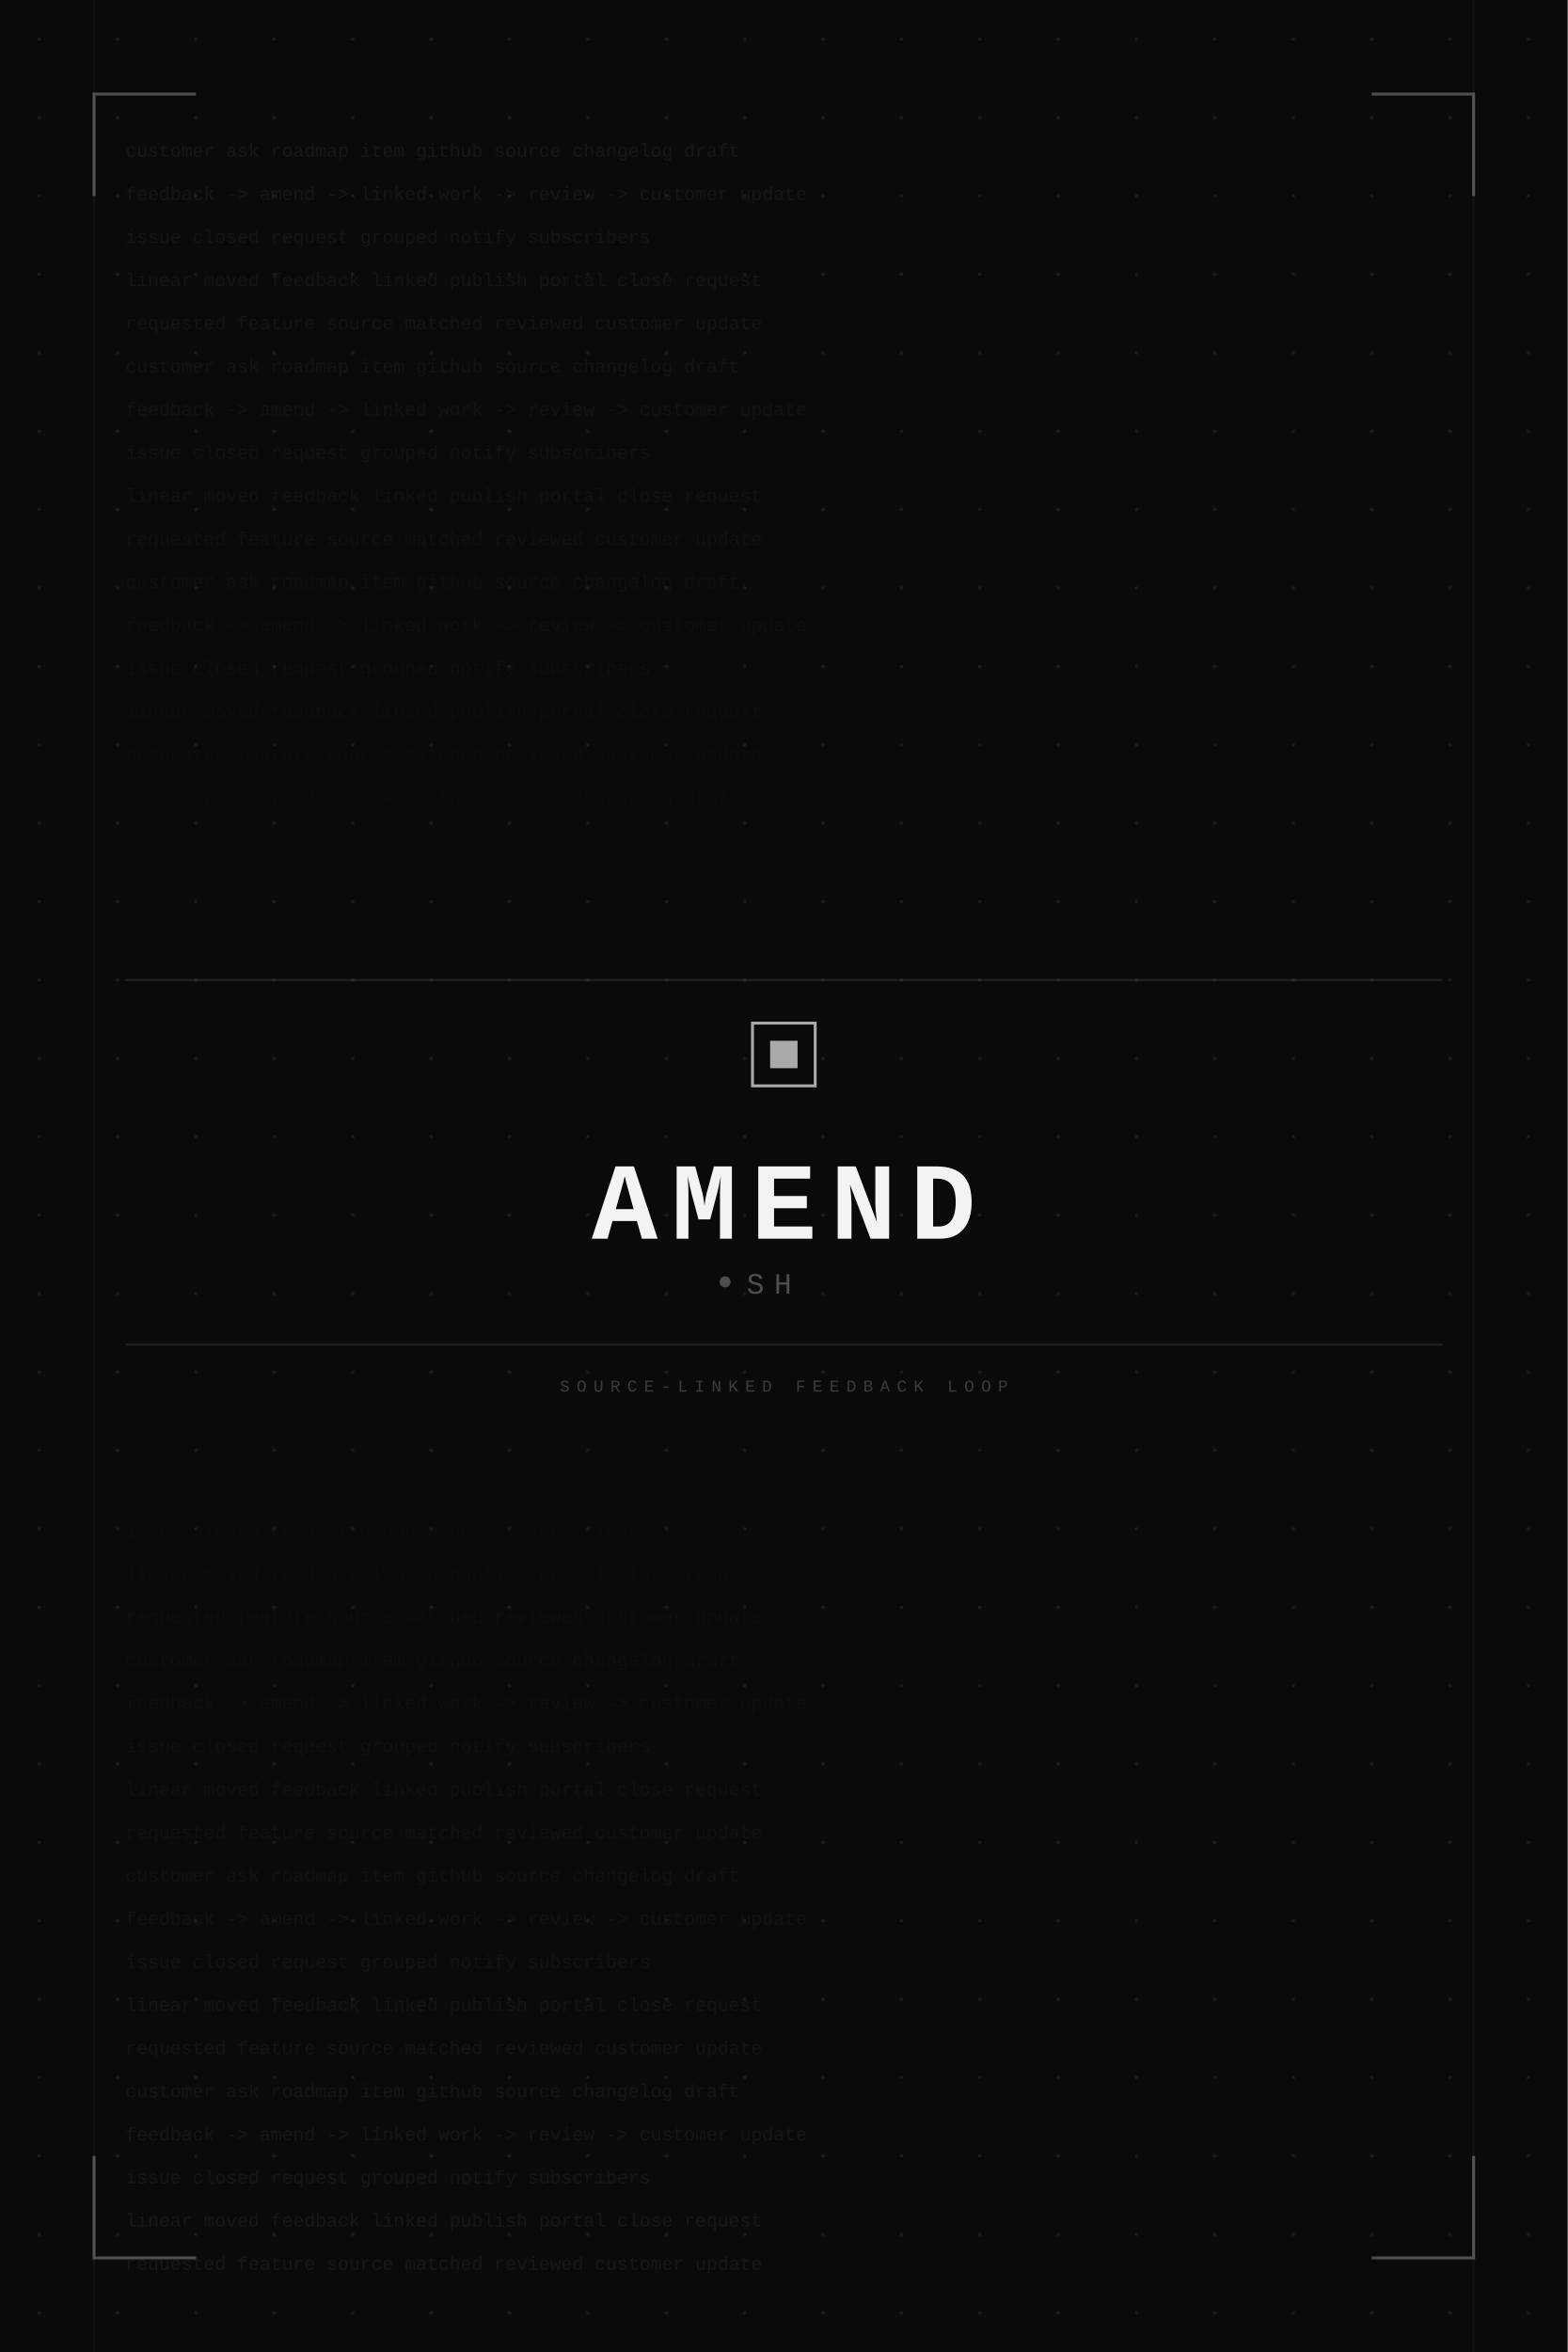
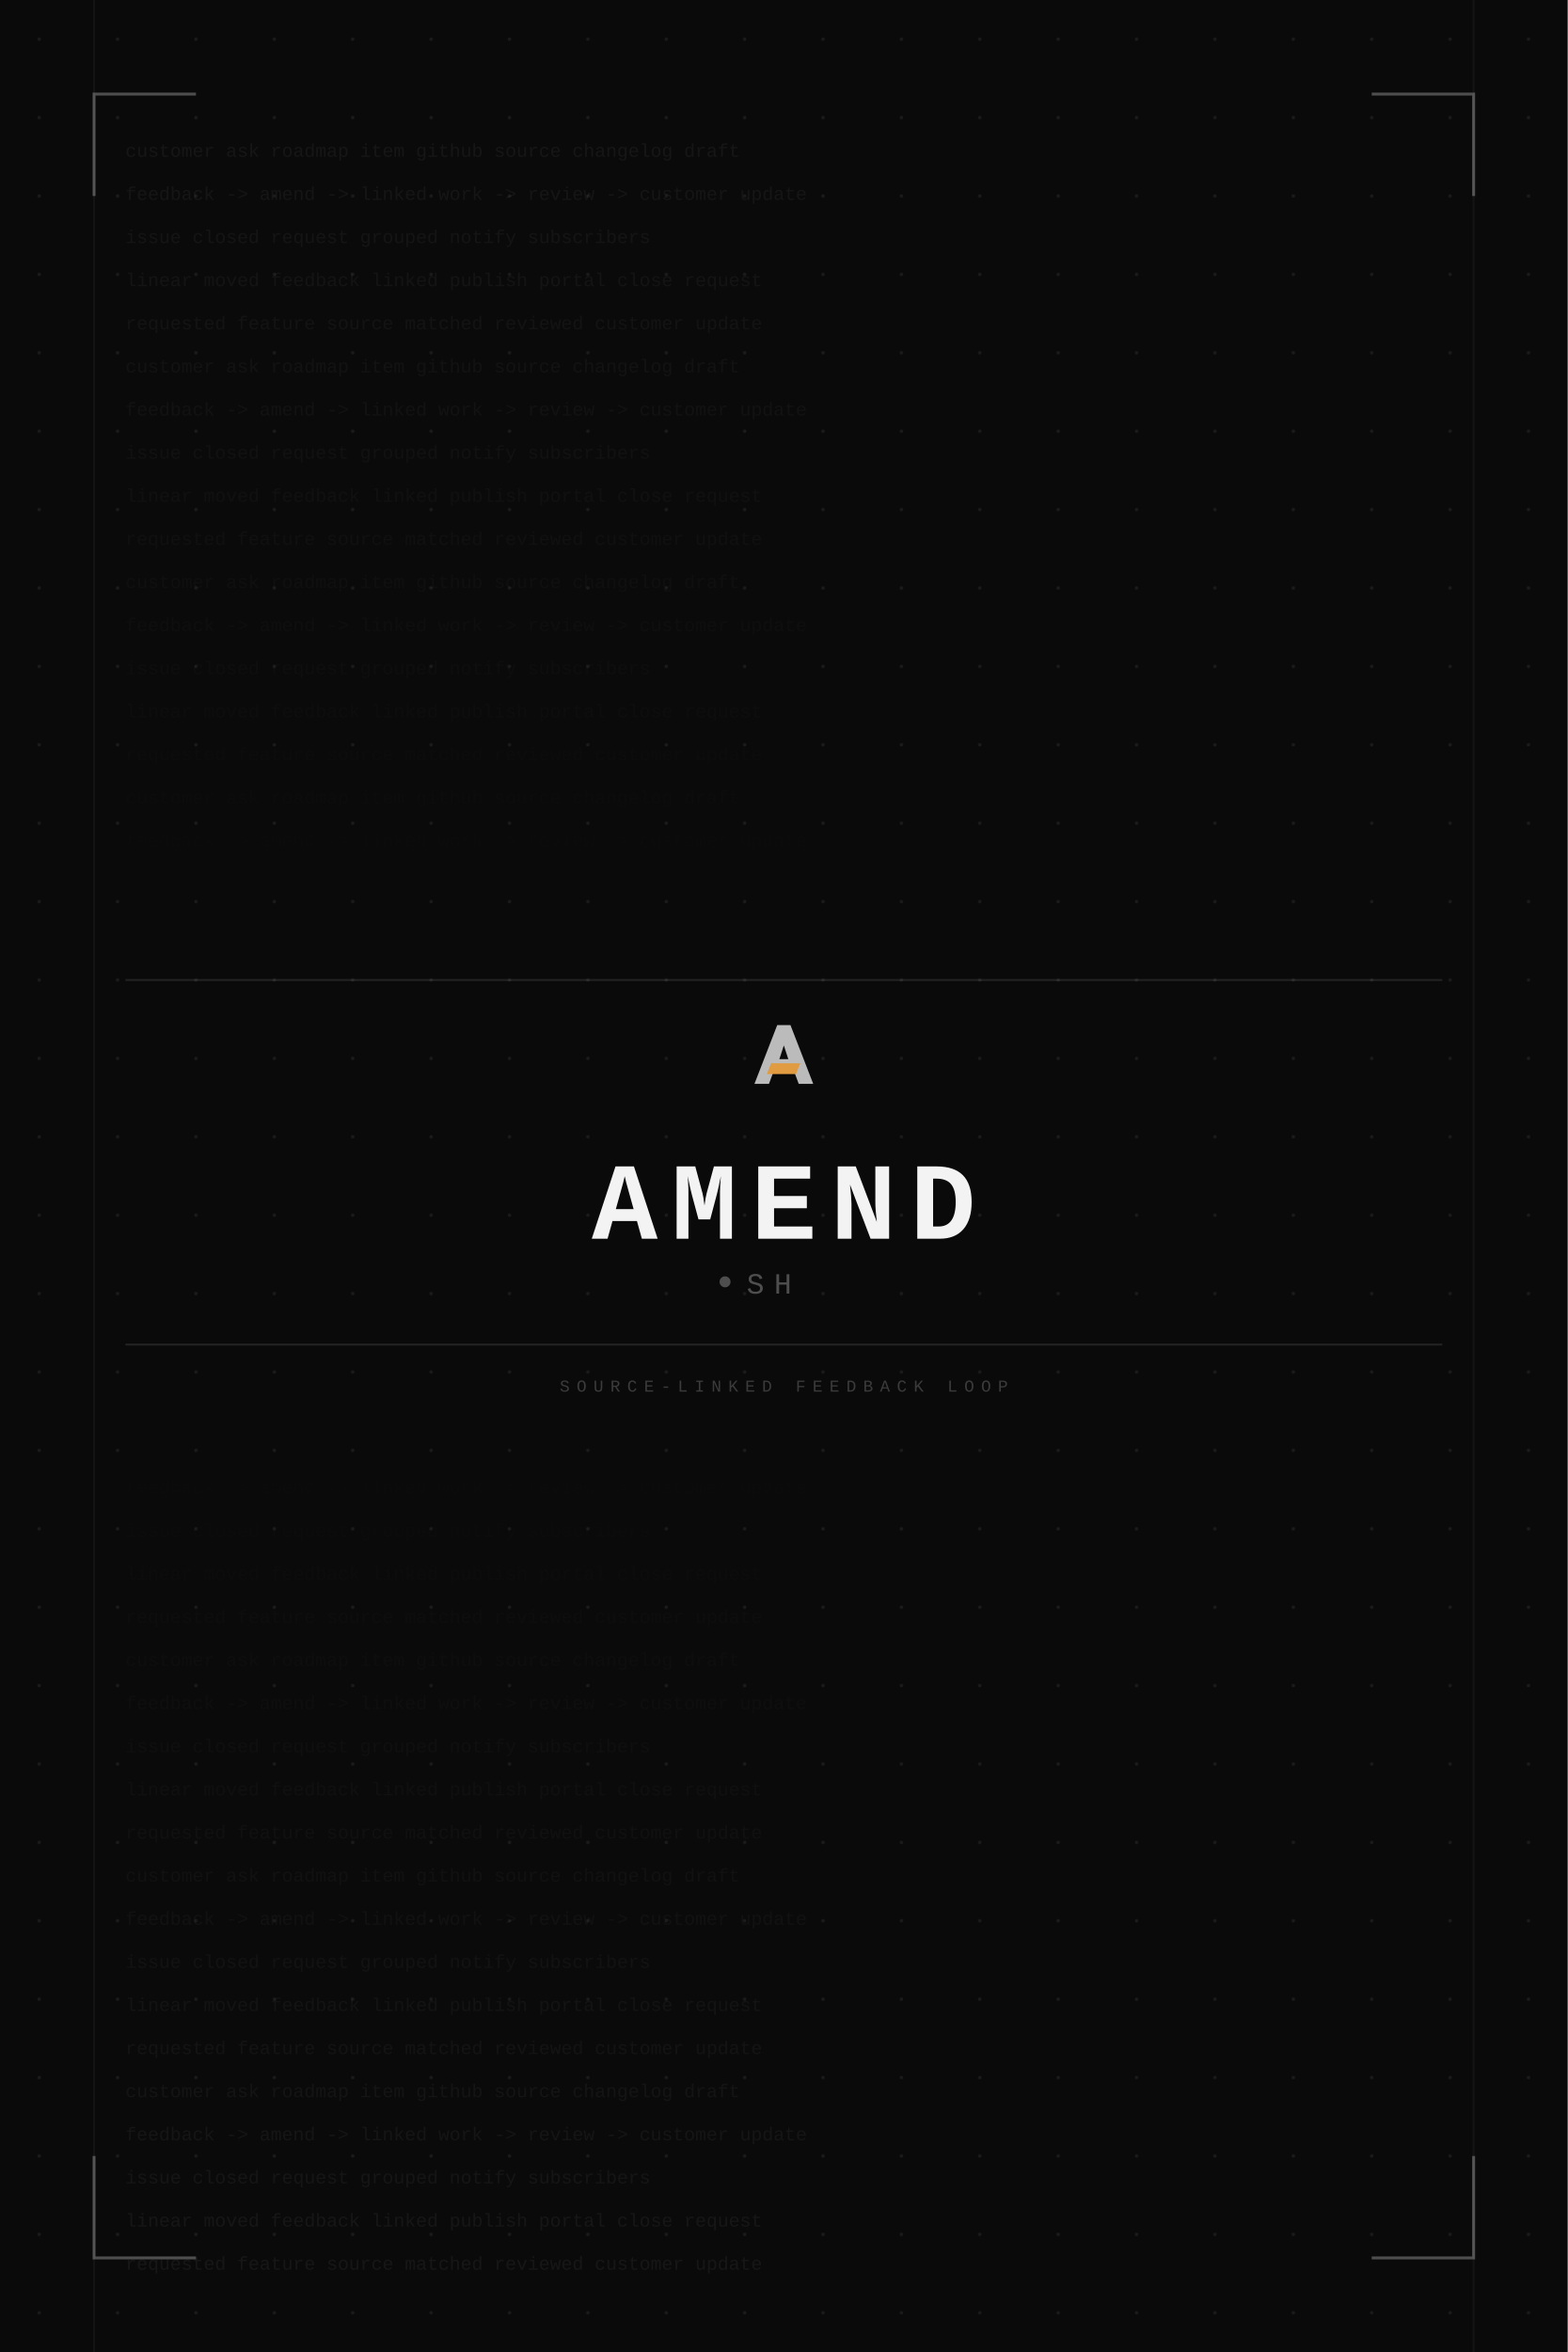
<svg xmlns="http://www.w3.org/2000/svg" viewBox="0 0 800 1200" role="img" aria-label="Amend.sh">
  <rect width="800" height="1200" fill="#0a0a0a" />
  <defs>
    <pattern id="dot-grid" width="40" height="40" patternUnits="userSpaceOnUse">
      <circle cx="20" cy="20" r="0.9" fill="#ffffff" fill-opacity="0.07" />
    </pattern>
    <linearGradient id="ascii-fade-top" x1="0" y1="0" x2="0" y2="1">
      <stop offset="0" stop-color="#ffffff" stop-opacity="1" />
      <stop offset="1" stop-color="#ffffff" stop-opacity="0" />
    </linearGradient>
    <linearGradient id="ascii-fade-bottom" x1="0" y1="0" x2="0" y2="1">
      <stop offset="0" stop-color="#ffffff" stop-opacity="0" />
      <stop offset="1" stop-color="#ffffff" stop-opacity="1" />
    </linearGradient>
    <mask id="mask-top">
      <rect width="800" height="460" fill="url(#ascii-fade-top)" />
    </mask>
    <mask id="mask-bottom">
      <rect x="0" y="730" width="800" height="470" fill="url(#ascii-fade-bottom)" />
    </mask>
  </defs>
  <rect width="800" height="1200" fill="url(#dot-grid)" />
  <line x1="48" y1="0" x2="48" y2="1200" stroke="#ffffff" stroke-opacity="0.04" stroke-width="1" />
  <line x1="752" y1="0" x2="752" y2="1200" stroke="#ffffff" stroke-opacity="0.04" stroke-width="1" />
  <path d="M48 100 L48 48 L100 48" stroke="#ffffff" stroke-opacity="0.28" stroke-width="1.5" fill="none" />
  <path d="M700 48 L752 48 L752 100" stroke="#ffffff" stroke-opacity="0.28" stroke-width="1.5" fill="none" />
  <path d="M48 1100 L48 1152 L100 1152" stroke="#ffffff" stroke-opacity="0.28" stroke-width="1.5" fill="none" />
  <path d="M700 1152 L752 1152 L752 1100" stroke="#ffffff" stroke-opacity="0.28" stroke-width="1.5" fill="none" />
  <g mask="url(#mask-top)" opacity="0.055">
    <text font-family="'Courier New',Courier,monospace" font-size="9.5" fill="#ffffff" x="64" y="80">      customer ask       roadmap item       github source       changelog draft     </text>
    <text font-family="'Courier New',Courier,monospace" font-size="9.5" fill="#ffffff" x="64" y="102">  feedback -&gt; amend -&gt; linked work -&gt; review -&gt; customer update</text>
    <text font-family="'Courier New',Courier,monospace" font-size="9.5" fill="#ffffff" x="64" y="124">        issue closed        request grouped        notify subscribers</text>
    <text font-family="'Courier New',Courier,monospace" font-size="9.5" fill="#ffffff" x="64" y="146">   linear moved        feedback linked        publish portal        close request</text>
    <text font-family="'Courier New',Courier,monospace" font-size="9.5" fill="#ffffff" x="64" y="168">      requested feature       source matched       reviewed customer update</text>
    <text font-family="'Courier New',Courier,monospace" font-size="9.5" fill="#ffffff" x="64" y="190">      customer ask       roadmap item       github source       changelog draft     </text>
    <text font-family="'Courier New',Courier,monospace" font-size="9.5" fill="#ffffff" x="64" y="212">  feedback -&gt; amend -&gt; linked work -&gt; review -&gt; customer update</text>
    <text font-family="'Courier New',Courier,monospace" font-size="9.5" fill="#ffffff" x="64" y="234">        issue closed        request grouped        notify subscribers</text>
    <text font-family="'Courier New',Courier,monospace" font-size="9.5" fill="#ffffff" x="64" y="256">   linear moved        feedback linked        publish portal        close request</text>
    <text font-family="'Courier New',Courier,monospace" font-size="9.5" fill="#ffffff" x="64" y="278">      requested feature       source matched       reviewed customer update</text>
    <text font-family="'Courier New',Courier,monospace" font-size="9.5" fill="#ffffff" x="64" y="300">      customer ask       roadmap item       github source       changelog draft     </text>
    <text font-family="'Courier New',Courier,monospace" font-size="9.5" fill="#ffffff" x="64" y="322">  feedback -&gt; amend -&gt; linked work -&gt; review -&gt; customer update</text>
    <text font-family="'Courier New',Courier,monospace" font-size="9.5" fill="#ffffff" x="64" y="344">        issue closed        request grouped        notify subscribers</text>
    <text font-family="'Courier New',Courier,monospace" font-size="9.5" fill="#ffffff" x="64" y="366">   linear moved        feedback linked        publish portal        close request</text>
    <text font-family="'Courier New',Courier,monospace" font-size="9.5" fill="#ffffff" x="64" y="388">      requested feature       source matched       reviewed customer update</text>
    <text font-family="'Courier New',Courier,monospace" font-size="9.5" fill="#ffffff" x="64" y="410">      customer ask       roadmap item       github source       changelog draft     </text>
    <text font-family="'Courier New',Courier,monospace" font-size="9.5" fill="#ffffff" x="64" y="432">  feedback -&gt; amend -&gt; linked work -&gt; review -&gt; customer update</text>
    <text font-family="'Courier New',Courier,monospace" font-size="9.5" fill="#ffffff" x="64" y="454">        issue closed        request grouped        notify subscribers</text>
  </g>
  <line x1="64" y1="500" x2="736" y2="500" stroke="#ffffff" stroke-opacity="0.1" stroke-width="1" />
-   <rect x="384" y="522" width="32" height="32" fill="none" stroke="#ffffff" stroke-opacity="0.65" stroke-width="1.5" />
-   <rect x="393" y="531" width="14" height="14" fill="#ffffff" fill-opacity="0.65" />
+   <g transform="translate(380 518) scale(.625)">
+     <path clip-rule="evenodd" d="M8 56 26.6 8h10.8L56 56H44.15l-3.6-9.7h-17.1l-3.6 9.7H8Zm20.35-20.2h7.3L32 24.6l-3.65 11.2Z" fill="#ffffff" fill-opacity="0.72" fill-rule="evenodd" />
+     <path d="M21.6 39.2h23.8L41.9 48H18.1l3.5-8.8Z" fill="#e19b40" />
+   </g>
  <text font-family="'Courier New',Courier,monospace" font-size="56" font-weight="700" fill="#ffffff" fill-opacity="0.95" text-anchor="middle" x="400" y="632" letter-spacing="7">AMEND</text>
  <circle cx="370" cy="654" r="2.8" fill="#ffffff" fill-opacity="0.28" />
  <text font-family="'Courier New',Courier,monospace" font-size="15" font-weight="500" fill="#ffffff" fill-opacity="0.28" text-anchor="start" x="381" y="660" letter-spacing="5">SH</text>
  <line x1="64" y1="686" x2="736" y2="686" stroke="#ffffff" stroke-opacity="0.1" stroke-width="1" />
  <text font-family="'Courier New',Courier,monospace" font-size="8.5" fill="#ffffff" fill-opacity="0.2" text-anchor="middle" x="400" y="710" letter-spacing="3.5">SOURCE-LINKED FEEDBACK LOOP</text>
  <g mask="url(#mask-bottom)" opacity="0.055">
    <text font-family="'Courier New',Courier,monospace" font-size="9.5" fill="#ffffff" x="64" y="740">      customer ask       roadmap item       github source       changelog draft     </text>
    <text font-family="'Courier New',Courier,monospace" font-size="9.5" fill="#ffffff" x="64" y="762">  feedback -&gt; amend -&gt; linked work -&gt; review -&gt; customer update</text>
    <text font-family="'Courier New',Courier,monospace" font-size="9.5" fill="#ffffff" x="64" y="784">        issue closed        request grouped        notify subscribers</text>
    <text font-family="'Courier New',Courier,monospace" font-size="9.5" fill="#ffffff" x="64" y="806">   linear moved        feedback linked        publish portal        close request</text>
    <text font-family="'Courier New',Courier,monospace" font-size="9.5" fill="#ffffff" x="64" y="828">      requested feature       source matched       reviewed customer update</text>
    <text font-family="'Courier New',Courier,monospace" font-size="9.5" fill="#ffffff" x="64" y="850">      customer ask       roadmap item       github source       changelog draft     </text>
    <text font-family="'Courier New',Courier,monospace" font-size="9.5" fill="#ffffff" x="64" y="872">  feedback -&gt; amend -&gt; linked work -&gt; review -&gt; customer update</text>
    <text font-family="'Courier New',Courier,monospace" font-size="9.5" fill="#ffffff" x="64" y="894">        issue closed        request grouped        notify subscribers</text>
    <text font-family="'Courier New',Courier,monospace" font-size="9.5" fill="#ffffff" x="64" y="916">   linear moved        feedback linked        publish portal        close request</text>
    <text font-family="'Courier New',Courier,monospace" font-size="9.5" fill="#ffffff" x="64" y="938">      requested feature       source matched       reviewed customer update</text>
    <text font-family="'Courier New',Courier,monospace" font-size="9.5" fill="#ffffff" x="64" y="960">      customer ask       roadmap item       github source       changelog draft     </text>
    <text font-family="'Courier New',Courier,monospace" font-size="9.5" fill="#ffffff" x="64" y="982">  feedback -&gt; amend -&gt; linked work -&gt; review -&gt; customer update</text>
    <text font-family="'Courier New',Courier,monospace" font-size="9.5" fill="#ffffff" x="64" y="1004">        issue closed        request grouped        notify subscribers</text>
    <text font-family="'Courier New',Courier,monospace" font-size="9.5" fill="#ffffff" x="64" y="1026">   linear moved        feedback linked        publish portal        close request</text>
    <text font-family="'Courier New',Courier,monospace" font-size="9.5" fill="#ffffff" x="64" y="1048">      requested feature       source matched       reviewed customer update</text>
    <text font-family="'Courier New',Courier,monospace" font-size="9.5" fill="#ffffff" x="64" y="1070">      customer ask       roadmap item       github source       changelog draft     </text>
    <text font-family="'Courier New',Courier,monospace" font-size="9.5" fill="#ffffff" x="64" y="1092">  feedback -&gt; amend -&gt; linked work -&gt; review -&gt; customer update</text>
    <text font-family="'Courier New',Courier,monospace" font-size="9.5" fill="#ffffff" x="64" y="1114">        issue closed        request grouped        notify subscribers</text>
    <text font-family="'Courier New',Courier,monospace" font-size="9.5" fill="#ffffff" x="64" y="1136">   linear moved        feedback linked        publish portal        close request</text>
    <text font-family="'Courier New',Courier,monospace" font-size="9.5" fill="#ffffff" x="64" y="1158">      requested feature       source matched       reviewed customer update</text>
  </g>
</svg>
